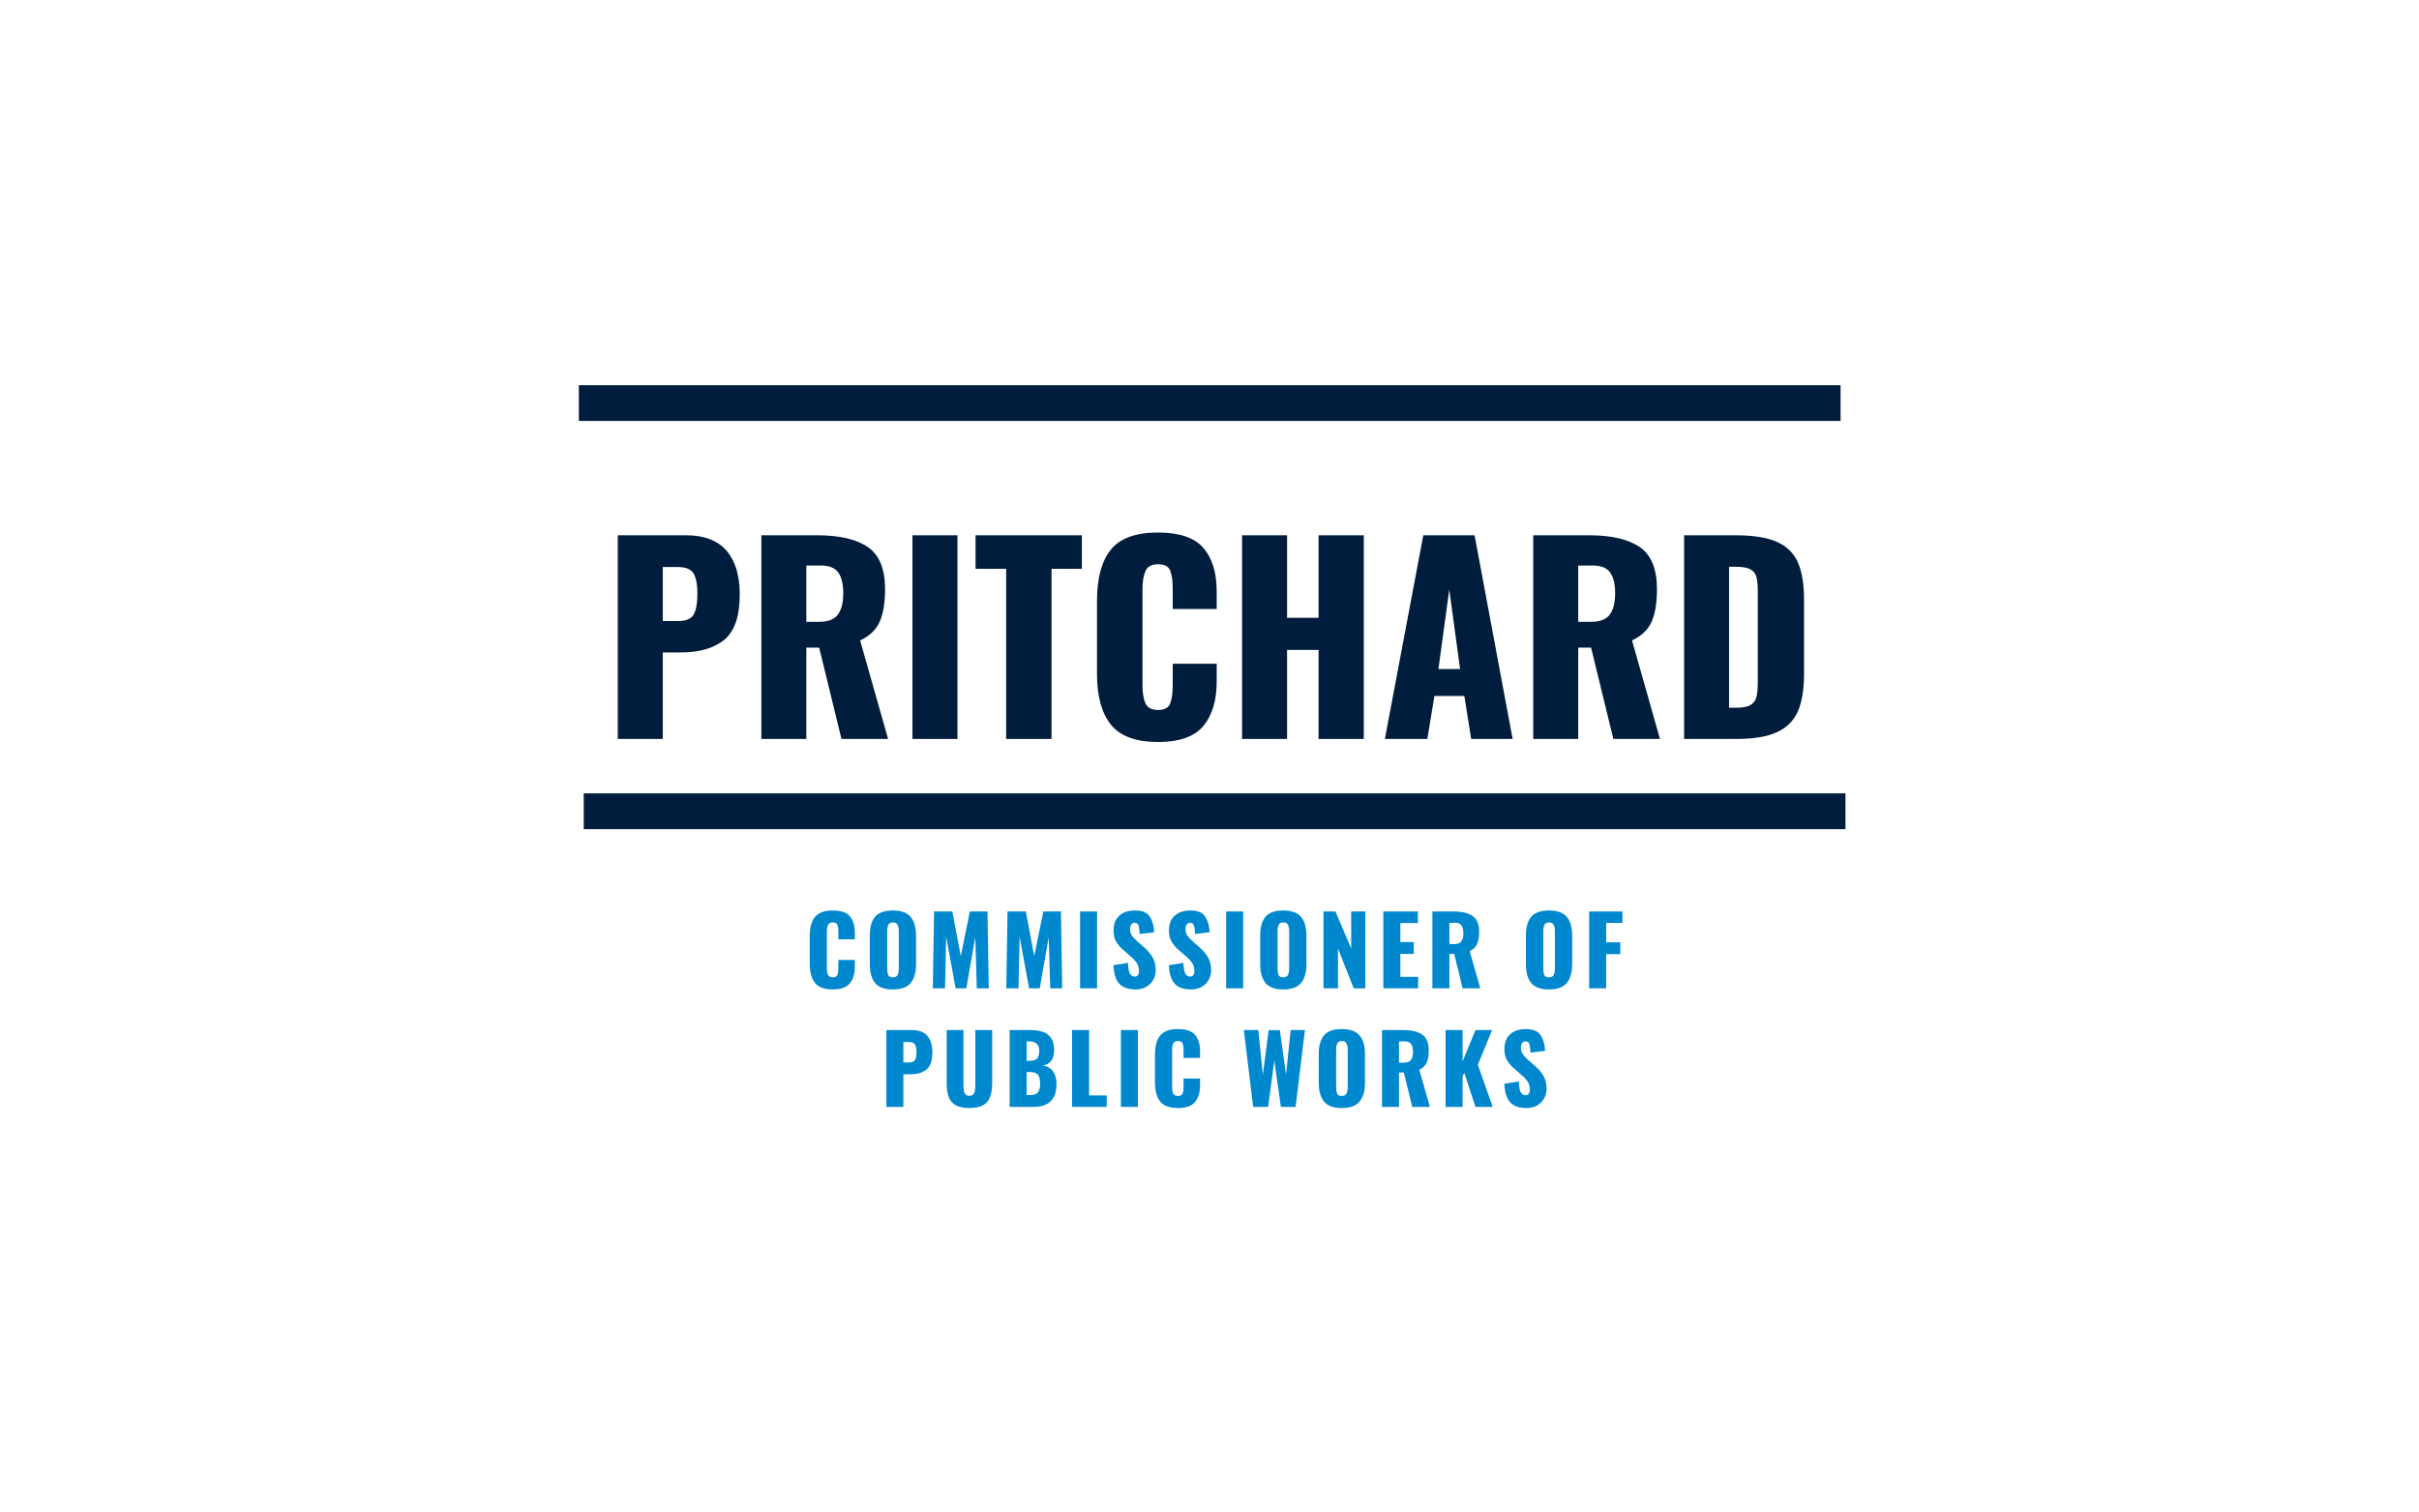
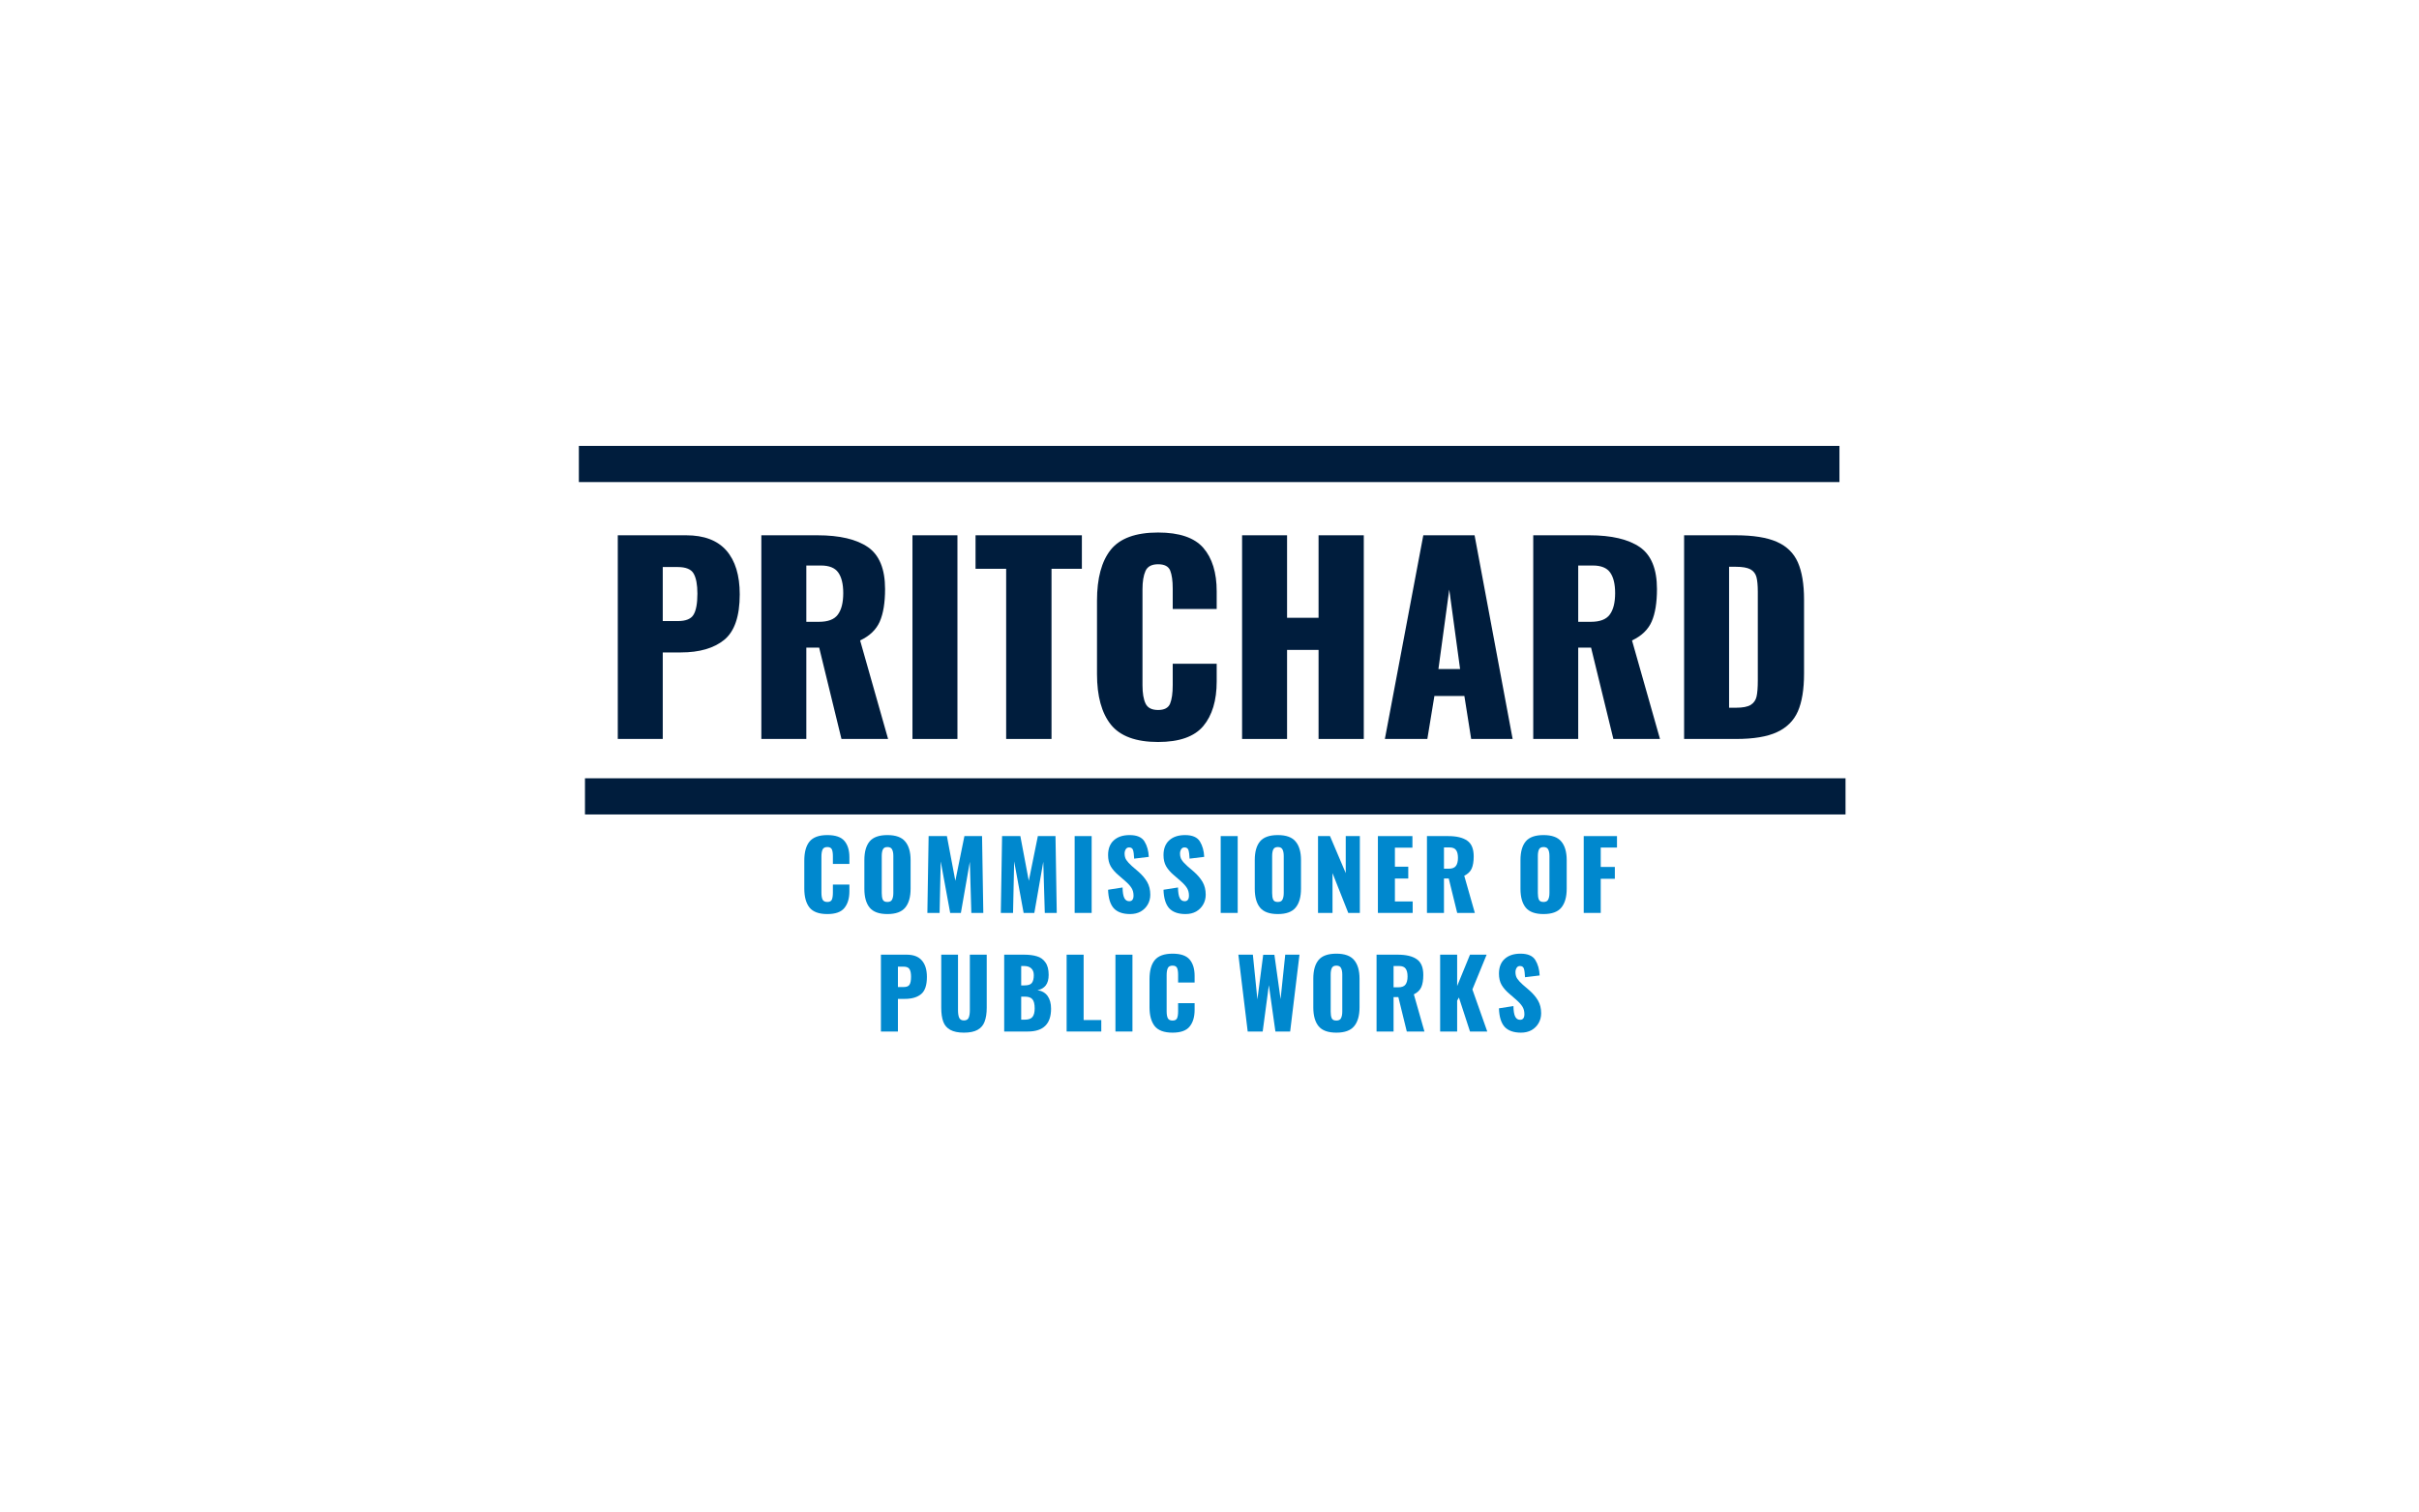
<svg xmlns="http://www.w3.org/2000/svg" width="400" zoomAndPan="magnify" viewBox="0 0 300 187.5" height="250" preserveAspectRatio="xMidYMid meet" version="1.0">
  <defs>
    <g />
-     <clipPath id="439f29783a">
-       <path d="M 71.789 47.781 L 228.266 47.781 L 228.266 52.219 L 71.789 52.219 Z M 71.789 47.781 " clip-rule="nonzero" />
+     <clipPath id="4860fb852b">
+       <path d="M 71.789 55.312 L 228.125 55.312 L 228.125 59.801 L 71.789 59.801 Z M 71.789 55.312 " clip-rule="nonzero" />
    </clipPath>
-     <clipPath id="6f487eba6f">
-       <path d="M 72.395 98.418 L 228.871 98.418 L 228.871 102.855 L 72.395 102.855 Z M 72.395 98.418 " clip-rule="nonzero" />
+     <clipPath id="1a7f1a330c">
+       <path d="M 72.547 96.547 L 228.879 96.547 L 228.879 101.035 L 72.547 101.035 Z M 72.547 96.547 " clip-rule="nonzero" />
    </clipPath>
  </defs>
  <g fill="#001d3d" fill-opacity="1">
-     <g transform="translate(74.74105, 91.66623)">
+     <g transform="translate(74.74104, 91.66623)">
      <g>
        <path d="M 1.875 -25.266 L 10.359 -25.266 C 12.578 -25.266 14.238 -24.633 15.344 -23.375 C 16.445 -22.113 17 -20.301 17 -17.938 C 17 -15.227 16.359 -13.348 15.078 -12.297 C 13.797 -11.254 12.004 -10.734 9.703 -10.734 L 7.453 -10.734 L 7.453 0 L 1.875 0 Z M 9.328 -14.625 C 10.305 -14.625 10.953 -14.883 11.266 -15.406 C 11.586 -15.926 11.75 -16.801 11.75 -18.031 C 11.75 -19.145 11.594 -19.973 11.281 -20.516 C 10.977 -21.055 10.316 -21.328 9.297 -21.328 L 7.453 -21.328 L 7.453 -14.625 Z M 9.328 -14.625 " />
      </g>
    </g>
  </g>
  <g fill="#001d3d" fill-opacity="1">
-     <g transform="translate(92.54602, 91.66623)">
+     <g transform="translate(92.54601, 91.66623)">
      <g>
        <path d="M 1.875 -25.266 L 8.828 -25.266 C 11.586 -25.266 13.676 -24.773 15.094 -23.797 C 16.508 -22.816 17.219 -21.082 17.219 -18.594 C 17.219 -16.906 17 -15.562 16.562 -14.562 C 16.125 -13.562 15.312 -12.781 14.125 -12.219 L 17.594 0 L 11.812 0 L 9.047 -11.328 L 7.453 -11.328 L 7.453 0 L 1.875 0 Z M 9.016 -14.531 C 10.141 -14.531 10.922 -14.828 11.359 -15.422 C 11.805 -16.016 12.031 -16.906 12.031 -18.094 C 12.031 -19.227 11.82 -20.082 11.406 -20.656 C 11 -21.227 10.285 -21.516 9.266 -21.516 L 7.453 -21.516 L 7.453 -14.531 Z M 9.016 -14.531 " />
      </g>
    </g>
  </g>
  <g fill="#001d3d" fill-opacity="1">
    <g transform="translate(111.2553, 91.66623)">
      <g>
        <path d="M 1.906 -25.266 L 7.484 -25.266 L 7.484 0 L 1.906 0 Z M 1.906 -25.266 " />
      </g>
    </g>
  </g>
  <g fill="#001d3d" fill-opacity="1">
    <g transform="translate(120.6411, 91.66623)">
      <g>
        <path d="M 4.141 -21.109 L 0.344 -21.109 L 0.344 -25.266 L 13.531 -25.266 L 13.531 -21.109 L 9.766 -21.109 L 9.766 0 L 4.141 0 Z M 4.141 -21.109 " />
      </g>
    </g>
  </g>
  <g fill="#001d3d" fill-opacity="1">
    <g transform="translate(134.5171, 91.66623)">
      <g>
        <path d="M 9.109 0.375 C 6.359 0.375 4.406 -0.344 3.25 -1.781 C 2.102 -3.227 1.531 -5.316 1.531 -8.047 L 1.531 -17.156 C 1.531 -19.938 2.098 -22.039 3.234 -23.469 C 4.379 -24.895 6.336 -25.609 9.109 -25.609 C 11.742 -25.609 13.613 -24.973 14.719 -23.703 C 15.82 -22.43 16.375 -20.633 16.375 -18.312 L 16.375 -16.125 L 10.922 -16.125 L 10.922 -18.656 C 10.922 -19.625 10.816 -20.367 10.609 -20.891 C 10.398 -21.41 9.898 -21.672 9.109 -21.672 C 8.316 -21.672 7.797 -21.395 7.547 -20.844 C 7.297 -20.289 7.172 -19.531 7.172 -18.562 L 7.172 -6.672 C 7.172 -5.672 7.301 -4.906 7.562 -4.375 C 7.82 -3.852 8.336 -3.594 9.109 -3.594 C 9.879 -3.594 10.375 -3.852 10.594 -4.375 C 10.812 -4.906 10.922 -5.672 10.922 -6.672 L 10.922 -9.328 L 16.375 -9.328 L 16.375 -7.141 C 16.375 -4.773 15.82 -2.93 14.719 -1.609 C 13.613 -0.285 11.742 0.375 9.109 0.375 Z M 9.109 0.375 " />
      </g>
    </g>
  </g>
  <g fill="#001d3d" fill-opacity="1">
    <g transform="translate(152.0726, 91.66623)">
      <g>
        <path d="M 1.969 -25.266 L 7.547 -25.266 L 7.547 -15.031 L 11.453 -15.031 L 11.453 -25.266 L 17.062 -25.266 L 17.062 0 L 11.453 0 L 11.453 -11.047 L 7.547 -11.047 L 7.547 0 L 1.969 0 Z M 1.969 -25.266 " />
      </g>
    </g>
  </g>
  <g fill="#001d3d" fill-opacity="1">
    <g transform="translate(171.0937, 91.66623)">
      <g>
        <path d="M 5.422 -25.266 L 11.781 -25.266 L 16.5 0 L 11.359 0 L 10.516 -5.328 L 6.797 -5.328 L 5.922 0 L 0.656 0 Z M 9.984 -8.672 L 8.641 -18.531 L 7.297 -8.672 Z M 9.984 -8.672 " />
      </g>
    </g>
  </g>
  <g fill="#001d3d" fill-opacity="1">
-     <g transform="translate(188.2751, 91.66623)">
+     <g transform="translate(188.275, 91.66623)">
      <g>
        <path d="M 1.875 -25.266 L 8.828 -25.266 C 11.586 -25.266 13.676 -24.773 15.094 -23.797 C 16.508 -22.816 17.219 -21.082 17.219 -18.594 C 17.219 -16.906 17 -15.562 16.562 -14.562 C 16.125 -13.562 15.312 -12.781 14.125 -12.219 L 17.594 0 L 11.812 0 L 9.047 -11.328 L 7.453 -11.328 L 7.453 0 L 1.875 0 Z M 9.016 -14.531 C 10.141 -14.531 10.922 -14.828 11.359 -15.422 C 11.805 -16.016 12.031 -16.906 12.031 -18.094 C 12.031 -19.227 11.82 -20.082 11.406 -20.656 C 11 -21.227 10.285 -21.516 9.266 -21.516 L 7.453 -21.516 L 7.453 -14.531 Z M 9.016 -14.531 " />
      </g>
    </g>
  </g>
  <g fill="#001d3d" fill-opacity="1">
    <g transform="translate(206.9843, 91.66623)">
      <g>
        <path d="M 1.875 -25.266 L 8.266 -25.266 C 10.453 -25.266 12.156 -24.992 13.375 -24.453 C 14.602 -23.91 15.473 -23.062 15.984 -21.906 C 16.492 -20.75 16.75 -19.207 16.75 -17.281 L 16.75 -8.109 C 16.75 -6.148 16.492 -4.586 15.984 -3.422 C 15.473 -2.266 14.609 -1.406 13.391 -0.844 C 12.18 -0.281 10.492 0 8.328 0 L 1.875 0 Z M 8.328 -3.875 C 9.141 -3.875 9.738 -3.988 10.125 -4.219 C 10.508 -4.457 10.754 -4.801 10.859 -5.25 C 10.961 -5.695 11.016 -6.359 11.016 -7.234 L 11.016 -18.25 C 11.016 -19.062 10.957 -19.676 10.844 -20.094 C 10.727 -20.52 10.477 -20.836 10.094 -21.047 C 9.707 -21.254 9.109 -21.359 8.297 -21.359 L 7.453 -21.359 L 7.453 -3.875 Z M 8.328 -3.875 " />
      </g>
    </g>
  </g>
  <g fill="#0088ce" fill-opacity="1">
-     <g transform="translate(99.84456, 122.597)">
+     <g transform="translate(99.16894, 113.2455)">
      <g>
        <path d="M 3.438 0.141 C 2.395 0.141 1.656 -0.129 1.219 -0.672 C 0.789 -1.223 0.578 -2.008 0.578 -3.031 L 0.578 -6.469 C 0.578 -7.52 0.789 -8.312 1.219 -8.844 C 1.656 -9.383 2.395 -9.656 3.438 -9.656 C 4.438 -9.656 5.141 -9.414 5.547 -8.938 C 5.961 -8.457 6.172 -7.781 6.172 -6.906 L 6.172 -6.078 L 4.125 -6.078 L 4.125 -7.031 C 4.125 -7.406 4.082 -7.688 4 -7.875 C 3.914 -8.07 3.727 -8.172 3.438 -8.172 C 3.133 -8.172 2.938 -8.066 2.844 -7.859 C 2.75 -7.648 2.703 -7.363 2.703 -7 L 2.703 -2.516 C 2.703 -2.141 2.75 -1.852 2.844 -1.656 C 2.945 -1.457 3.145 -1.359 3.438 -1.359 C 3.727 -1.359 3.914 -1.457 4 -1.656 C 4.082 -1.852 4.125 -2.141 4.125 -2.516 L 4.125 -3.516 L 6.172 -3.516 L 6.172 -2.688 C 6.172 -1.801 5.961 -1.109 5.547 -0.609 C 5.141 -0.109 4.438 0.141 3.438 0.141 Z M 3.438 0.141 " />
      </g>
    </g>
  </g>
  <g fill="#0088ce" fill-opacity="1">
-     <g transform="translate(107.2942, 122.597)">
-       <g>
-         <path d="M 3.438 0.141 C 2.406 0.141 1.672 -0.125 1.234 -0.656 C 0.797 -1.188 0.578 -1.969 0.578 -3 L 0.578 -6.547 C 0.578 -7.578 0.797 -8.352 1.234 -8.875 C 1.672 -9.395 2.406 -9.656 3.438 -9.656 C 4.469 -9.656 5.203 -9.391 5.641 -8.859 C 6.086 -8.336 6.312 -7.566 6.312 -6.547 L 6.312 -3 C 6.312 -1.969 6.086 -1.188 5.641 -0.656 C 5.203 -0.125 4.469 0.141 3.438 0.141 Z M 3.438 -1.359 C 3.727 -1.359 3.922 -1.457 4.016 -1.656 C 4.117 -1.852 4.172 -2.125 4.172 -2.469 L 4.172 -7.062 C 4.172 -7.414 4.117 -7.688 4.016 -7.875 C 3.922 -8.07 3.727 -8.172 3.438 -8.172 C 3.156 -8.172 2.969 -8.07 2.875 -7.875 C 2.781 -7.676 2.734 -7.406 2.734 -7.062 L 2.734 -2.469 C 2.734 -2.125 2.773 -1.852 2.859 -1.656 C 2.941 -1.457 3.133 -1.359 3.438 -1.359 Z M 3.438 -1.359 " />
-       </g>
-     </g>
-   </g>
-   <g fill="#0088ce" fill-opacity="1">
-     <g transform="translate(115.0145, 122.597)">
+     <g transform="translate(106.6186, 113.2455)">
+       <g>
+         <path d="M 3.438 0.141 C 2.406 0.141 1.672 -0.125 1.234 -0.656 C 0.797 -1.188 0.578 -1.969 0.578 -3 L 0.578 -6.547 C 0.578 -7.578 0.797 -8.352 1.234 -8.875 C 1.672 -9.395 2.406 -9.656 3.438 -9.656 C 4.469 -9.656 5.203 -9.391 5.641 -8.859 C 6.086 -8.336 6.312 -7.566 6.312 -6.547 L 6.312 -3 C 6.312 -1.969 6.086 -1.188 5.641 -0.656 C 5.203 -0.125 4.469 0.141 3.438 0.141 Z M 3.438 -1.359 C 3.727 -1.359 3.922 -1.457 4.016 -1.656 C 4.117 -1.852 4.172 -2.125 4.172 -2.469 L 4.172 -7.062 C 4.172 -7.414 4.117 -7.688 4.016 -7.875 C 3.922 -8.07 3.727 -8.172 3.438 -8.172 C 3.156 -8.172 2.969 -8.07 2.875 -7.875 C 2.781 -7.676 2.734 -7.406 2.734 -7.062 L 2.734 -2.469 C 2.734 -2.125 2.773 -1.852 2.859 -1.656 C 2.941 -1.457 3.133 -1.359 3.438 -1.359 Z M 3.438 -1.359 " />
+       </g>
+     </g>
+   </g>
+   <g fill="#0088ce" fill-opacity="1">
+     <g transform="translate(114.3389, 113.2455)">
      <g>
        <path d="M 0.828 -9.531 L 3.094 -9.531 L 4.141 -3.984 L 5.266 -9.531 L 7.453 -9.531 L 7.609 0 L 6.125 0 L 5.938 -6.344 L 4.828 0 L 3.5 0 L 2.328 -6.391 L 2.188 0 L 0.672 0 Z M 0.828 -9.531 " />
      </g>
    </g>
  </g>
  <g fill="#0088ce" fill-opacity="1">
-     <g transform="translate(124.1235, 122.597)">
+     <g transform="translate(123.4479, 113.2455)">
      <g>
        <path d="M 0.828 -9.531 L 3.094 -9.531 L 4.141 -3.984 L 5.266 -9.531 L 7.453 -9.531 L 7.609 0 L 6.125 0 L 5.938 -6.344 L 4.828 0 L 3.5 0 L 2.328 -6.391 L 2.188 0 L 0.672 0 Z M 0.828 -9.531 " />
      </g>
    </g>
  </g>
  <g fill="#0088ce" fill-opacity="1">
-     <g transform="translate(133.2325, 122.597)">
+     <g transform="translate(132.5569, 113.2455)">
      <g>
        <path d="M 0.719 -9.531 L 2.828 -9.531 L 2.828 0 L 0.719 0 Z M 0.719 -9.531 " />
      </g>
    </g>
  </g>
  <g fill="#0088ce" fill-opacity="1">
-     <g transform="translate(137.5988, 122.597)">
+     <g transform="translate(136.9231, 113.2455)">
      <g>
        <path d="M 3.234 0.141 C 2.328 0.141 1.648 -0.098 1.203 -0.578 C 0.766 -1.066 0.531 -1.832 0.5 -2.875 L 2.297 -3.156 C 2.305 -2.551 2.379 -2.113 2.516 -1.844 C 2.648 -1.582 2.852 -1.453 3.125 -1.453 C 3.477 -1.453 3.656 -1.688 3.656 -2.156 C 3.656 -2.52 3.57 -2.832 3.406 -3.094 C 3.238 -3.363 2.973 -3.656 2.609 -3.969 L 1.781 -4.688 C 1.375 -5.031 1.055 -5.395 0.828 -5.781 C 0.609 -6.164 0.5 -6.629 0.5 -7.172 C 0.5 -7.961 0.734 -8.57 1.203 -9 C 1.68 -9.438 2.336 -9.656 3.172 -9.656 C 4.078 -9.656 4.691 -9.391 5.016 -8.859 C 5.336 -8.336 5.516 -7.703 5.547 -6.953 L 3.734 -6.734 C 3.711 -7.223 3.664 -7.578 3.594 -7.797 C 3.52 -8.016 3.359 -8.125 3.109 -8.125 C 2.922 -8.125 2.781 -8.047 2.688 -7.891 C 2.594 -7.734 2.547 -7.562 2.547 -7.375 C 2.547 -7.051 2.617 -6.781 2.766 -6.562 C 2.91 -6.344 3.141 -6.094 3.453 -5.812 L 4.25 -5.125 C 4.719 -4.719 5.082 -4.289 5.344 -3.844 C 5.602 -3.395 5.734 -2.867 5.734 -2.266 C 5.734 -1.816 5.629 -1.41 5.422 -1.047 C 5.211 -0.68 4.922 -0.391 4.547 -0.172 C 4.172 0.035 3.734 0.141 3.234 0.141 Z M 3.234 0.141 " />
      </g>
    </g>
  </g>
  <g fill="#0088ce" fill-opacity="1">
-     <g transform="translate(144.4717, 122.597)">
+     <g transform="translate(143.7961, 113.2455)">
      <g>
        <path d="M 3.234 0.141 C 2.328 0.141 1.648 -0.098 1.203 -0.578 C 0.766 -1.066 0.531 -1.832 0.5 -2.875 L 2.297 -3.156 C 2.305 -2.551 2.379 -2.113 2.516 -1.844 C 2.648 -1.582 2.852 -1.453 3.125 -1.453 C 3.477 -1.453 3.656 -1.688 3.656 -2.156 C 3.656 -2.52 3.57 -2.832 3.406 -3.094 C 3.238 -3.363 2.973 -3.656 2.609 -3.969 L 1.781 -4.688 C 1.375 -5.031 1.055 -5.395 0.828 -5.781 C 0.609 -6.164 0.5 -6.629 0.5 -7.172 C 0.5 -7.961 0.734 -8.57 1.203 -9 C 1.68 -9.438 2.336 -9.656 3.172 -9.656 C 4.078 -9.656 4.691 -9.391 5.016 -8.859 C 5.336 -8.336 5.516 -7.703 5.547 -6.953 L 3.734 -6.734 C 3.711 -7.223 3.664 -7.578 3.594 -7.797 C 3.52 -8.016 3.359 -8.125 3.109 -8.125 C 2.922 -8.125 2.781 -8.047 2.688 -7.891 C 2.594 -7.734 2.547 -7.562 2.547 -7.375 C 2.547 -7.051 2.617 -6.781 2.766 -6.562 C 2.91 -6.344 3.141 -6.094 3.453 -5.812 L 4.25 -5.125 C 4.719 -4.719 5.082 -4.289 5.344 -3.844 C 5.602 -3.395 5.734 -2.867 5.734 -2.266 C 5.734 -1.816 5.629 -1.41 5.422 -1.047 C 5.211 -0.68 4.922 -0.391 4.547 -0.172 C 4.172 0.035 3.734 0.141 3.234 0.141 Z M 3.234 0.141 " />
      </g>
    </g>
  </g>
  <g fill="#0088ce" fill-opacity="1">
-     <g transform="translate(151.3447, 122.597)">
+     <g transform="translate(150.669, 113.2455)">
      <g>
        <path d="M 0.719 -9.531 L 2.828 -9.531 L 2.828 0 L 0.719 0 Z M 0.719 -9.531 " />
      </g>
    </g>
  </g>
  <g fill="#0088ce" fill-opacity="1">
-     <g transform="translate(155.7109, 122.597)">
-       <g>
-         <path d="M 3.438 0.141 C 2.406 0.141 1.672 -0.125 1.234 -0.656 C 0.797 -1.188 0.578 -1.969 0.578 -3 L 0.578 -6.547 C 0.578 -7.578 0.797 -8.352 1.234 -8.875 C 1.672 -9.395 2.406 -9.656 3.438 -9.656 C 4.469 -9.656 5.203 -9.391 5.641 -8.859 C 6.086 -8.336 6.312 -7.566 6.312 -6.547 L 6.312 -3 C 6.312 -1.969 6.086 -1.188 5.641 -0.656 C 5.203 -0.125 4.469 0.141 3.438 0.141 Z M 3.438 -1.359 C 3.727 -1.359 3.922 -1.457 4.016 -1.656 C 4.117 -1.852 4.172 -2.125 4.172 -2.469 L 4.172 -7.062 C 4.172 -7.414 4.117 -7.688 4.016 -7.875 C 3.922 -8.07 3.727 -8.172 3.438 -8.172 C 3.156 -8.172 2.969 -8.07 2.875 -7.875 C 2.781 -7.676 2.734 -7.406 2.734 -7.062 L 2.734 -2.469 C 2.734 -2.125 2.773 -1.852 2.859 -1.656 C 2.941 -1.457 3.133 -1.359 3.438 -1.359 Z M 3.438 -1.359 " />
-       </g>
-     </g>
-   </g>
-   <g fill="#0088ce" fill-opacity="1">
-     <g transform="translate(163.4312, 122.597)">
+     <g transform="translate(155.0353, 113.2455)">
+       <g>
+         <path d="M 3.438 0.141 C 2.406 0.141 1.672 -0.125 1.234 -0.656 C 0.797 -1.188 0.578 -1.969 0.578 -3 L 0.578 -6.547 C 0.578 -7.578 0.797 -8.352 1.234 -8.875 C 1.672 -9.395 2.406 -9.656 3.438 -9.656 C 4.469 -9.656 5.203 -9.391 5.641 -8.859 C 6.086 -8.336 6.312 -7.566 6.312 -6.547 L 6.312 -3 C 6.312 -1.969 6.086 -1.188 5.641 -0.656 C 5.203 -0.125 4.469 0.141 3.438 0.141 Z M 3.438 -1.359 C 3.727 -1.359 3.922 -1.457 4.016 -1.656 C 4.117 -1.852 4.172 -2.125 4.172 -2.469 L 4.172 -7.062 C 4.172 -7.414 4.117 -7.688 4.016 -7.875 C 3.922 -8.07 3.727 -8.172 3.438 -8.172 C 3.156 -8.172 2.969 -8.07 2.875 -7.875 C 2.781 -7.676 2.734 -7.406 2.734 -7.062 L 2.734 -2.469 C 2.734 -2.125 2.773 -1.852 2.859 -1.656 C 2.941 -1.457 3.133 -1.359 3.438 -1.359 Z M 3.438 -1.359 " />
+       </g>
+     </g>
+   </g>
+   <g fill="#0088ce" fill-opacity="1">
+     <g transform="translate(162.7556, 113.2455)">
      <g>
        <path d="M 0.703 -9.531 L 2.188 -9.531 L 4.141 -4.938 L 4.141 -9.531 L 5.891 -9.531 L 5.891 0 L 4.453 0 L 2.5 -4.938 L 2.5 0 L 0.703 0 Z M 0.703 -9.531 " />
      </g>
    </g>
  </g>
  <g fill="#0088ce" fill-opacity="1">
-     <g transform="translate(170.8573, 122.597)">
+     <g transform="translate(170.1817, 113.2455)">
      <g>
        <path d="M 0.703 -9.531 L 4.984 -9.531 L 4.984 -8.094 L 2.812 -8.094 L 2.812 -5.734 L 4.469 -5.734 L 4.469 -4.266 L 2.812 -4.266 L 2.812 -1.422 L 5.016 -1.422 L 5.016 0 L 0.703 0 Z M 0.703 -9.531 " />
      </g>
    </g>
  </g>
  <g fill="#0088ce" fill-opacity="1">
-     <g transform="translate(176.9417, 122.597)">
+     <g transform="translate(176.2661, 113.2455)">
      <g>
        <path d="M 0.703 -9.531 L 3.328 -9.531 C 4.367 -9.531 5.156 -9.344 5.688 -8.969 C 6.227 -8.602 6.5 -7.953 6.5 -7.016 C 6.5 -6.379 6.414 -5.875 6.25 -5.5 C 6.082 -5.125 5.773 -4.828 5.328 -4.609 L 6.641 0 L 4.453 0 L 3.406 -4.266 L 2.812 -4.266 L 2.812 0 L 0.703 0 Z M 3.406 -5.484 C 3.82 -5.484 4.113 -5.594 4.281 -5.812 C 4.457 -6.039 4.547 -6.379 4.547 -6.828 C 4.547 -7.254 4.469 -7.578 4.312 -7.797 C 4.156 -8.016 3.883 -8.125 3.5 -8.125 L 2.812 -8.125 L 2.812 -5.484 Z M 3.406 -5.484 " />
      </g>
    </g>
  </g>
  <g fill="#0088ce" fill-opacity="1">
-     <g transform="translate(184.8268, 122.597)">
+     <g transform="translate(184.1512, 113.2455)">
      <g />
    </g>
  </g>
  <g fill="#0088ce" fill-opacity="1">
-     <g transform="translate(188.6634, 122.597)">
-       <g>
-         <path d="M 3.438 0.141 C 2.406 0.141 1.672 -0.125 1.234 -0.656 C 0.797 -1.188 0.578 -1.969 0.578 -3 L 0.578 -6.547 C 0.578 -7.578 0.797 -8.352 1.234 -8.875 C 1.672 -9.395 2.406 -9.656 3.438 -9.656 C 4.469 -9.656 5.203 -9.391 5.641 -8.859 C 6.086 -8.336 6.312 -7.566 6.312 -6.547 L 6.312 -3 C 6.312 -1.969 6.086 -1.188 5.641 -0.656 C 5.203 -0.125 4.469 0.141 3.438 0.141 Z M 3.438 -1.359 C 3.727 -1.359 3.922 -1.457 4.016 -1.656 C 4.117 -1.852 4.172 -2.125 4.172 -2.469 L 4.172 -7.062 C 4.172 -7.414 4.117 -7.688 4.016 -7.875 C 3.922 -8.07 3.727 -8.172 3.438 -8.172 C 3.156 -8.172 2.969 -8.07 2.875 -7.875 C 2.781 -7.676 2.734 -7.406 2.734 -7.062 L 2.734 -2.469 C 2.734 -2.125 2.773 -1.852 2.859 -1.656 C 2.941 -1.457 3.133 -1.359 3.438 -1.359 Z M 3.438 -1.359 " />
-       </g>
-     </g>
-   </g>
-   <g fill="#0088ce" fill-opacity="1">
-     <g transform="translate(196.3838, 122.597)">
+     <g transform="translate(187.9878, 113.2455)">
+       <g>
+         <path d="M 3.438 0.141 C 2.406 0.141 1.672 -0.125 1.234 -0.656 C 0.797 -1.188 0.578 -1.969 0.578 -3 L 0.578 -6.547 C 0.578 -7.578 0.797 -8.352 1.234 -8.875 C 1.672 -9.395 2.406 -9.656 3.438 -9.656 C 4.469 -9.656 5.203 -9.391 5.641 -8.859 C 6.086 -8.336 6.312 -7.566 6.312 -6.547 L 6.312 -3 C 6.312 -1.969 6.086 -1.188 5.641 -0.656 C 5.203 -0.125 4.469 0.141 3.438 0.141 Z M 3.438 -1.359 C 3.727 -1.359 3.922 -1.457 4.016 -1.656 C 4.117 -1.852 4.172 -2.125 4.172 -2.469 L 4.172 -7.062 C 4.172 -7.414 4.117 -7.688 4.016 -7.875 C 3.922 -8.07 3.727 -8.172 3.438 -8.172 C 3.156 -8.172 2.969 -8.07 2.875 -7.875 C 2.781 -7.676 2.734 -7.406 2.734 -7.062 L 2.734 -2.469 C 2.734 -2.125 2.773 -1.852 2.859 -1.656 C 2.941 -1.457 3.133 -1.359 3.438 -1.359 Z M 3.438 -1.359 " />
+       </g>
+     </g>
+   </g>
+   <g fill="#0088ce" fill-opacity="1">
+     <g transform="translate(195.7081, 113.2455)">
      <g>
        <path d="M 0.703 -9.531 L 4.828 -9.531 L 4.828 -8.109 L 2.812 -8.109 L 2.812 -5.703 L 4.562 -5.703 L 4.562 -4.234 L 2.812 -4.234 L 2.812 0 L 0.703 0 Z M 0.703 -9.531 " />
      </g>
    </g>
  </g>
  <g fill="#0088ce" fill-opacity="1">
-     <g transform="translate(109.2228, 137.308)">
+     <g transform="translate(108.5472, 127.9564)">
      <g>
        <path d="M 0.703 -9.531 L 3.906 -9.531 C 4.75 -9.531 5.375 -9.289 5.781 -8.812 C 6.195 -8.344 6.406 -7.66 6.406 -6.766 C 6.406 -5.742 6.164 -5.035 5.688 -4.641 C 5.207 -4.242 4.531 -4.047 3.656 -4.047 L 2.812 -4.047 L 2.812 0 L 0.703 0 Z M 3.516 -5.516 C 3.891 -5.516 4.133 -5.613 4.25 -5.812 C 4.375 -6.008 4.438 -6.336 4.438 -6.797 C 4.438 -7.223 4.375 -7.535 4.25 -7.734 C 4.133 -7.941 3.883 -8.047 3.5 -8.047 L 2.812 -8.047 L 2.812 -5.516 Z M 3.516 -5.516 " />
      </g>
    </g>
  </g>
  <g fill="#0088ce" fill-opacity="1">
-     <g transform="translate(116.7666, 137.308)">
+     <g transform="translate(116.0909, 127.9564)">
      <g>
        <path d="M 3.453 0.141 C 2.742 0.141 2.18 0.023 1.766 -0.203 C 1.348 -0.43 1.055 -0.77 0.891 -1.219 C 0.723 -1.676 0.641 -2.254 0.641 -2.953 L 0.641 -9.531 L 2.719 -9.531 L 2.719 -2.641 C 2.719 -2.254 2.766 -1.945 2.859 -1.719 C 2.961 -1.488 3.16 -1.375 3.453 -1.375 C 3.754 -1.375 3.953 -1.488 4.047 -1.719 C 4.141 -1.945 4.188 -2.254 4.188 -2.641 L 4.188 -9.531 L 6.281 -9.531 L 6.281 -2.953 C 6.281 -2.254 6.191 -1.676 6.016 -1.219 C 5.848 -0.77 5.555 -0.43 5.141 -0.203 C 4.734 0.023 4.172 0.141 3.453 0.141 Z M 3.453 0.141 " />
      </g>
    </g>
  </g>
  <g fill="#0088ce" fill-opacity="1">
-     <g transform="translate(124.5104, 137.308)">
+     <g transform="translate(123.8348, 127.9564)">
      <g>
        <path d="M 0.703 -9.531 L 3.188 -9.531 C 3.812 -9.531 4.336 -9.461 4.766 -9.328 C 5.203 -9.203 5.551 -8.953 5.812 -8.578 C 6.082 -8.211 6.219 -7.695 6.219 -7.031 C 6.219 -6.469 6.098 -6.031 5.859 -5.719 C 5.617 -5.406 5.273 -5.207 4.828 -5.125 C 5.367 -5.051 5.785 -4.816 6.078 -4.422 C 6.367 -4.023 6.516 -3.492 6.516 -2.828 C 6.516 -0.941 5.555 0 3.641 0 L 0.703 0 Z M 3.219 -5.719 C 3.664 -5.719 3.969 -5.816 4.125 -6.016 C 4.289 -6.223 4.375 -6.547 4.375 -6.984 C 4.375 -7.359 4.27 -7.641 4.062 -7.828 C 3.863 -8.023 3.566 -8.125 3.172 -8.125 L 2.812 -8.125 L 2.812 -5.719 Z M 3.266 -1.469 C 3.711 -1.469 4.023 -1.578 4.203 -1.797 C 4.391 -2.023 4.484 -2.379 4.484 -2.859 C 4.484 -3.398 4.391 -3.781 4.203 -4 C 4.023 -4.219 3.707 -4.328 3.25 -4.328 L 2.812 -4.328 L 2.812 -1.469 Z M 3.266 -1.469 " />
      </g>
    </g>
  </g>
  <g fill="#0088ce" fill-opacity="1">
-     <g transform="translate(132.2543, 137.308)">
+     <g transform="translate(131.5786, 127.9564)">
      <g>
        <path d="M 0.703 -9.531 L 2.812 -9.531 L 2.812 -1.422 L 5 -1.422 L 5 0 L 0.703 0 Z M 0.703 -9.531 " />
      </g>
    </g>
  </g>
  <g fill="#0088ce" fill-opacity="1">
-     <g transform="translate(138.2916, 137.308)">
+     <g transform="translate(137.616, 127.9564)">
      <g>
        <path d="M 0.719 -9.531 L 2.828 -9.531 L 2.828 0 L 0.719 0 Z M 0.719 -9.531 " />
      </g>
    </g>
  </g>
  <g fill="#0088ce" fill-opacity="1">
-     <g transform="translate(142.6578, 137.308)">
+     <g transform="translate(141.9822, 127.9564)">
      <g>
        <path d="M 3.438 0.141 C 2.395 0.141 1.656 -0.129 1.219 -0.672 C 0.789 -1.223 0.578 -2.008 0.578 -3.031 L 0.578 -6.469 C 0.578 -7.52 0.789 -8.312 1.219 -8.844 C 1.656 -9.383 2.395 -9.656 3.438 -9.656 C 4.438 -9.656 5.141 -9.414 5.547 -8.938 C 5.961 -8.457 6.172 -7.781 6.172 -6.906 L 6.172 -6.078 L 4.125 -6.078 L 4.125 -7.031 C 4.125 -7.406 4.082 -7.688 4 -7.875 C 3.914 -8.07 3.727 -8.172 3.438 -8.172 C 3.133 -8.172 2.938 -8.066 2.844 -7.859 C 2.75 -7.648 2.703 -7.363 2.703 -7 L 2.703 -2.516 C 2.703 -2.141 2.75 -1.852 2.844 -1.656 C 2.945 -1.457 3.145 -1.359 3.438 -1.359 C 3.727 -1.359 3.914 -1.457 4 -1.656 C 4.082 -1.852 4.125 -2.141 4.125 -2.516 L 4.125 -3.516 L 6.172 -3.516 L 6.172 -2.688 C 6.172 -1.801 5.961 -1.109 5.547 -0.609 C 5.141 -0.109 4.438 0.141 3.438 0.141 Z M 3.438 0.141 " />
      </g>
    </g>
  </g>
  <g fill="#0088ce" fill-opacity="1">
-     <g transform="translate(150.1075, 137.308)">
+     <g transform="translate(149.4318, 127.9564)">
      <g />
    </g>
  </g>
  <g fill="#0088ce" fill-opacity="1">
-     <g transform="translate(153.9441, 137.308)">
+     <g transform="translate(153.2685, 127.9564)">
      <g>
        <path d="M 0.312 -9.531 L 2.109 -9.531 L 2.672 -3.984 L 3.391 -9.516 L 4.781 -9.516 L 5.547 -4.016 L 6.125 -9.531 L 7.891 -9.531 L 6.734 0 L 4.906 0 L 4.094 -5.75 L 3.328 0 L 1.469 0 Z M 0.312 -9.531 " />
      </g>
    </g>
  </g>
  <g fill="#0088ce" fill-opacity="1">
-     <g transform="translate(162.9707, 137.308)">
-       <g>
-         <path d="M 3.438 0.141 C 2.406 0.141 1.672 -0.125 1.234 -0.656 C 0.797 -1.188 0.578 -1.969 0.578 -3 L 0.578 -6.547 C 0.578 -7.578 0.797 -8.352 1.234 -8.875 C 1.672 -9.395 2.406 -9.656 3.438 -9.656 C 4.469 -9.656 5.203 -9.391 5.641 -8.859 C 6.086 -8.336 6.312 -7.566 6.312 -6.547 L 6.312 -3 C 6.312 -1.969 6.086 -1.188 5.641 -0.656 C 5.203 -0.125 4.469 0.141 3.438 0.141 Z M 3.438 -1.359 C 3.727 -1.359 3.922 -1.457 4.016 -1.656 C 4.117 -1.852 4.172 -2.125 4.172 -2.469 L 4.172 -7.062 C 4.172 -7.414 4.117 -7.688 4.016 -7.875 C 3.922 -8.07 3.727 -8.172 3.438 -8.172 C 3.156 -8.172 2.969 -8.07 2.875 -7.875 C 2.781 -7.676 2.734 -7.406 2.734 -7.062 L 2.734 -2.469 C 2.734 -2.125 2.773 -1.852 2.859 -1.656 C 2.941 -1.457 3.133 -1.359 3.438 -1.359 Z M 3.438 -1.359 " />
-       </g>
-     </g>
-   </g>
-   <g fill="#0088ce" fill-opacity="1">
-     <g transform="translate(170.691, 137.308)">
+     <g transform="translate(162.2951, 127.9564)">
+       <g>
+         <path d="M 3.438 0.141 C 2.406 0.141 1.672 -0.125 1.234 -0.656 C 0.797 -1.188 0.578 -1.969 0.578 -3 L 0.578 -6.547 C 0.578 -7.578 0.797 -8.352 1.234 -8.875 C 1.672 -9.395 2.406 -9.656 3.438 -9.656 C 4.469 -9.656 5.203 -9.391 5.641 -8.859 C 6.086 -8.336 6.312 -7.566 6.312 -6.547 L 6.312 -3 C 6.312 -1.969 6.086 -1.188 5.641 -0.656 C 5.203 -0.125 4.469 0.141 3.438 0.141 Z M 3.438 -1.359 C 3.727 -1.359 3.922 -1.457 4.016 -1.656 C 4.117 -1.852 4.172 -2.125 4.172 -2.469 L 4.172 -7.062 C 4.172 -7.414 4.117 -7.688 4.016 -7.875 C 3.922 -8.07 3.727 -8.172 3.438 -8.172 C 3.156 -8.172 2.969 -8.07 2.875 -7.875 C 2.781 -7.676 2.734 -7.406 2.734 -7.062 L 2.734 -2.469 C 2.734 -2.125 2.773 -1.852 2.859 -1.656 C 2.941 -1.457 3.133 -1.359 3.438 -1.359 Z M 3.438 -1.359 " />
+       </g>
+     </g>
+   </g>
+   <g fill="#0088ce" fill-opacity="1">
+     <g transform="translate(170.0154, 127.9564)">
      <g>
        <path d="M 0.703 -9.531 L 3.328 -9.531 C 4.367 -9.531 5.156 -9.344 5.688 -8.969 C 6.227 -8.602 6.5 -7.953 6.5 -7.016 C 6.5 -6.379 6.414 -5.875 6.25 -5.5 C 6.082 -5.125 5.773 -4.828 5.328 -4.609 L 6.641 0 L 4.453 0 L 3.406 -4.266 L 2.812 -4.266 L 2.812 0 L 0.703 0 Z M 3.406 -5.484 C 3.82 -5.484 4.113 -5.594 4.281 -5.812 C 4.457 -6.039 4.547 -6.379 4.547 -6.828 C 4.547 -7.254 4.469 -7.578 4.312 -7.797 C 4.156 -8.016 3.883 -8.125 3.5 -8.125 L 2.812 -8.125 L 2.812 -5.484 Z M 3.406 -5.484 " />
      </g>
    </g>
  </g>
  <g fill="#0088ce" fill-opacity="1">
-     <g transform="translate(178.5761, 137.308)">
+     <g transform="translate(177.9005, 127.9564)">
      <g>
        <path d="M 0.703 -9.531 L 2.812 -9.531 L 2.812 -5.641 L 4.406 -9.531 L 6.469 -9.531 L 4.703 -5.219 L 6.547 0 L 4.406 0 L 3.031 -4.219 L 2.812 -3.828 L 2.812 0 L 0.703 0 Z M 0.703 -9.531 " />
      </g>
    </g>
  </g>
  <g fill="#0088ce" fill-opacity="1">
-     <g transform="translate(186.0728, 137.308)">
+     <g transform="translate(185.3972, 127.9564)">
      <g>
        <path d="M 3.234 0.141 C 2.328 0.141 1.648 -0.098 1.203 -0.578 C 0.766 -1.066 0.531 -1.832 0.5 -2.875 L 2.297 -3.156 C 2.305 -2.551 2.379 -2.113 2.516 -1.844 C 2.648 -1.582 2.852 -1.453 3.125 -1.453 C 3.477 -1.453 3.656 -1.688 3.656 -2.156 C 3.656 -2.52 3.57 -2.832 3.406 -3.094 C 3.238 -3.363 2.973 -3.656 2.609 -3.969 L 1.781 -4.688 C 1.375 -5.031 1.055 -5.395 0.828 -5.781 C 0.609 -6.164 0.5 -6.629 0.5 -7.172 C 0.5 -7.961 0.734 -8.57 1.203 -9 C 1.68 -9.438 2.336 -9.656 3.172 -9.656 C 4.078 -9.656 4.691 -9.391 5.016 -8.859 C 5.336 -8.336 5.516 -7.703 5.547 -6.953 L 3.734 -6.734 C 3.711 -7.223 3.664 -7.578 3.594 -7.797 C 3.52 -8.016 3.359 -8.125 3.109 -8.125 C 2.922 -8.125 2.781 -8.047 2.688 -7.891 C 2.594 -7.734 2.547 -7.562 2.547 -7.375 C 2.547 -7.051 2.617 -6.781 2.766 -6.562 C 2.91 -6.344 3.141 -6.094 3.453 -5.812 L 4.25 -5.125 C 4.719 -4.719 5.082 -4.289 5.344 -3.844 C 5.602 -3.395 5.734 -2.867 5.734 -2.266 C 5.734 -1.816 5.629 -1.41 5.422 -1.047 C 5.211 -0.68 4.922 -0.391 4.547 -0.172 C 4.172 0.035 3.734 0.141 3.234 0.141 Z M 3.234 0.141 " />
      </g>
    </g>
  </g>
-   <g clip-path="url(#439f29783a)">
-     <path fill="#001d3d" d="M 71.789 47.781 L 228.266 47.781 L 228.266 52.219 L 71.789 52.219 Z M 71.789 47.781 " fill-opacity="1" fill-rule="nonzero" />
-   </g>
-   <g clip-path="url(#6f487eba6f)">
-     <path fill="#001d3d" d="M 228.871 102.855 L 72.395 102.855 L 72.395 98.418 L 228.871 98.418 Z M 228.871 102.855 " fill-opacity="1" fill-rule="nonzero" />
+   <g clip-path="url(#4860fb852b)">
+     <path fill="#001d3d" d="M 71.789 55.312 L 228.125 55.312 L 228.125 59.801 L 71.789 59.801 Z M 71.789 55.312 " fill-opacity="1" fill-rule="nonzero" />
+   </g>
+   <g clip-path="url(#1a7f1a330c)">
+     <path fill="#001d3d" d="M 228.879 101.035 L 72.547 101.035 L 72.547 96.547 L 228.879 96.547 Z M 228.879 101.035 " fill-opacity="1" fill-rule="nonzero" />
  </g>
</svg>
